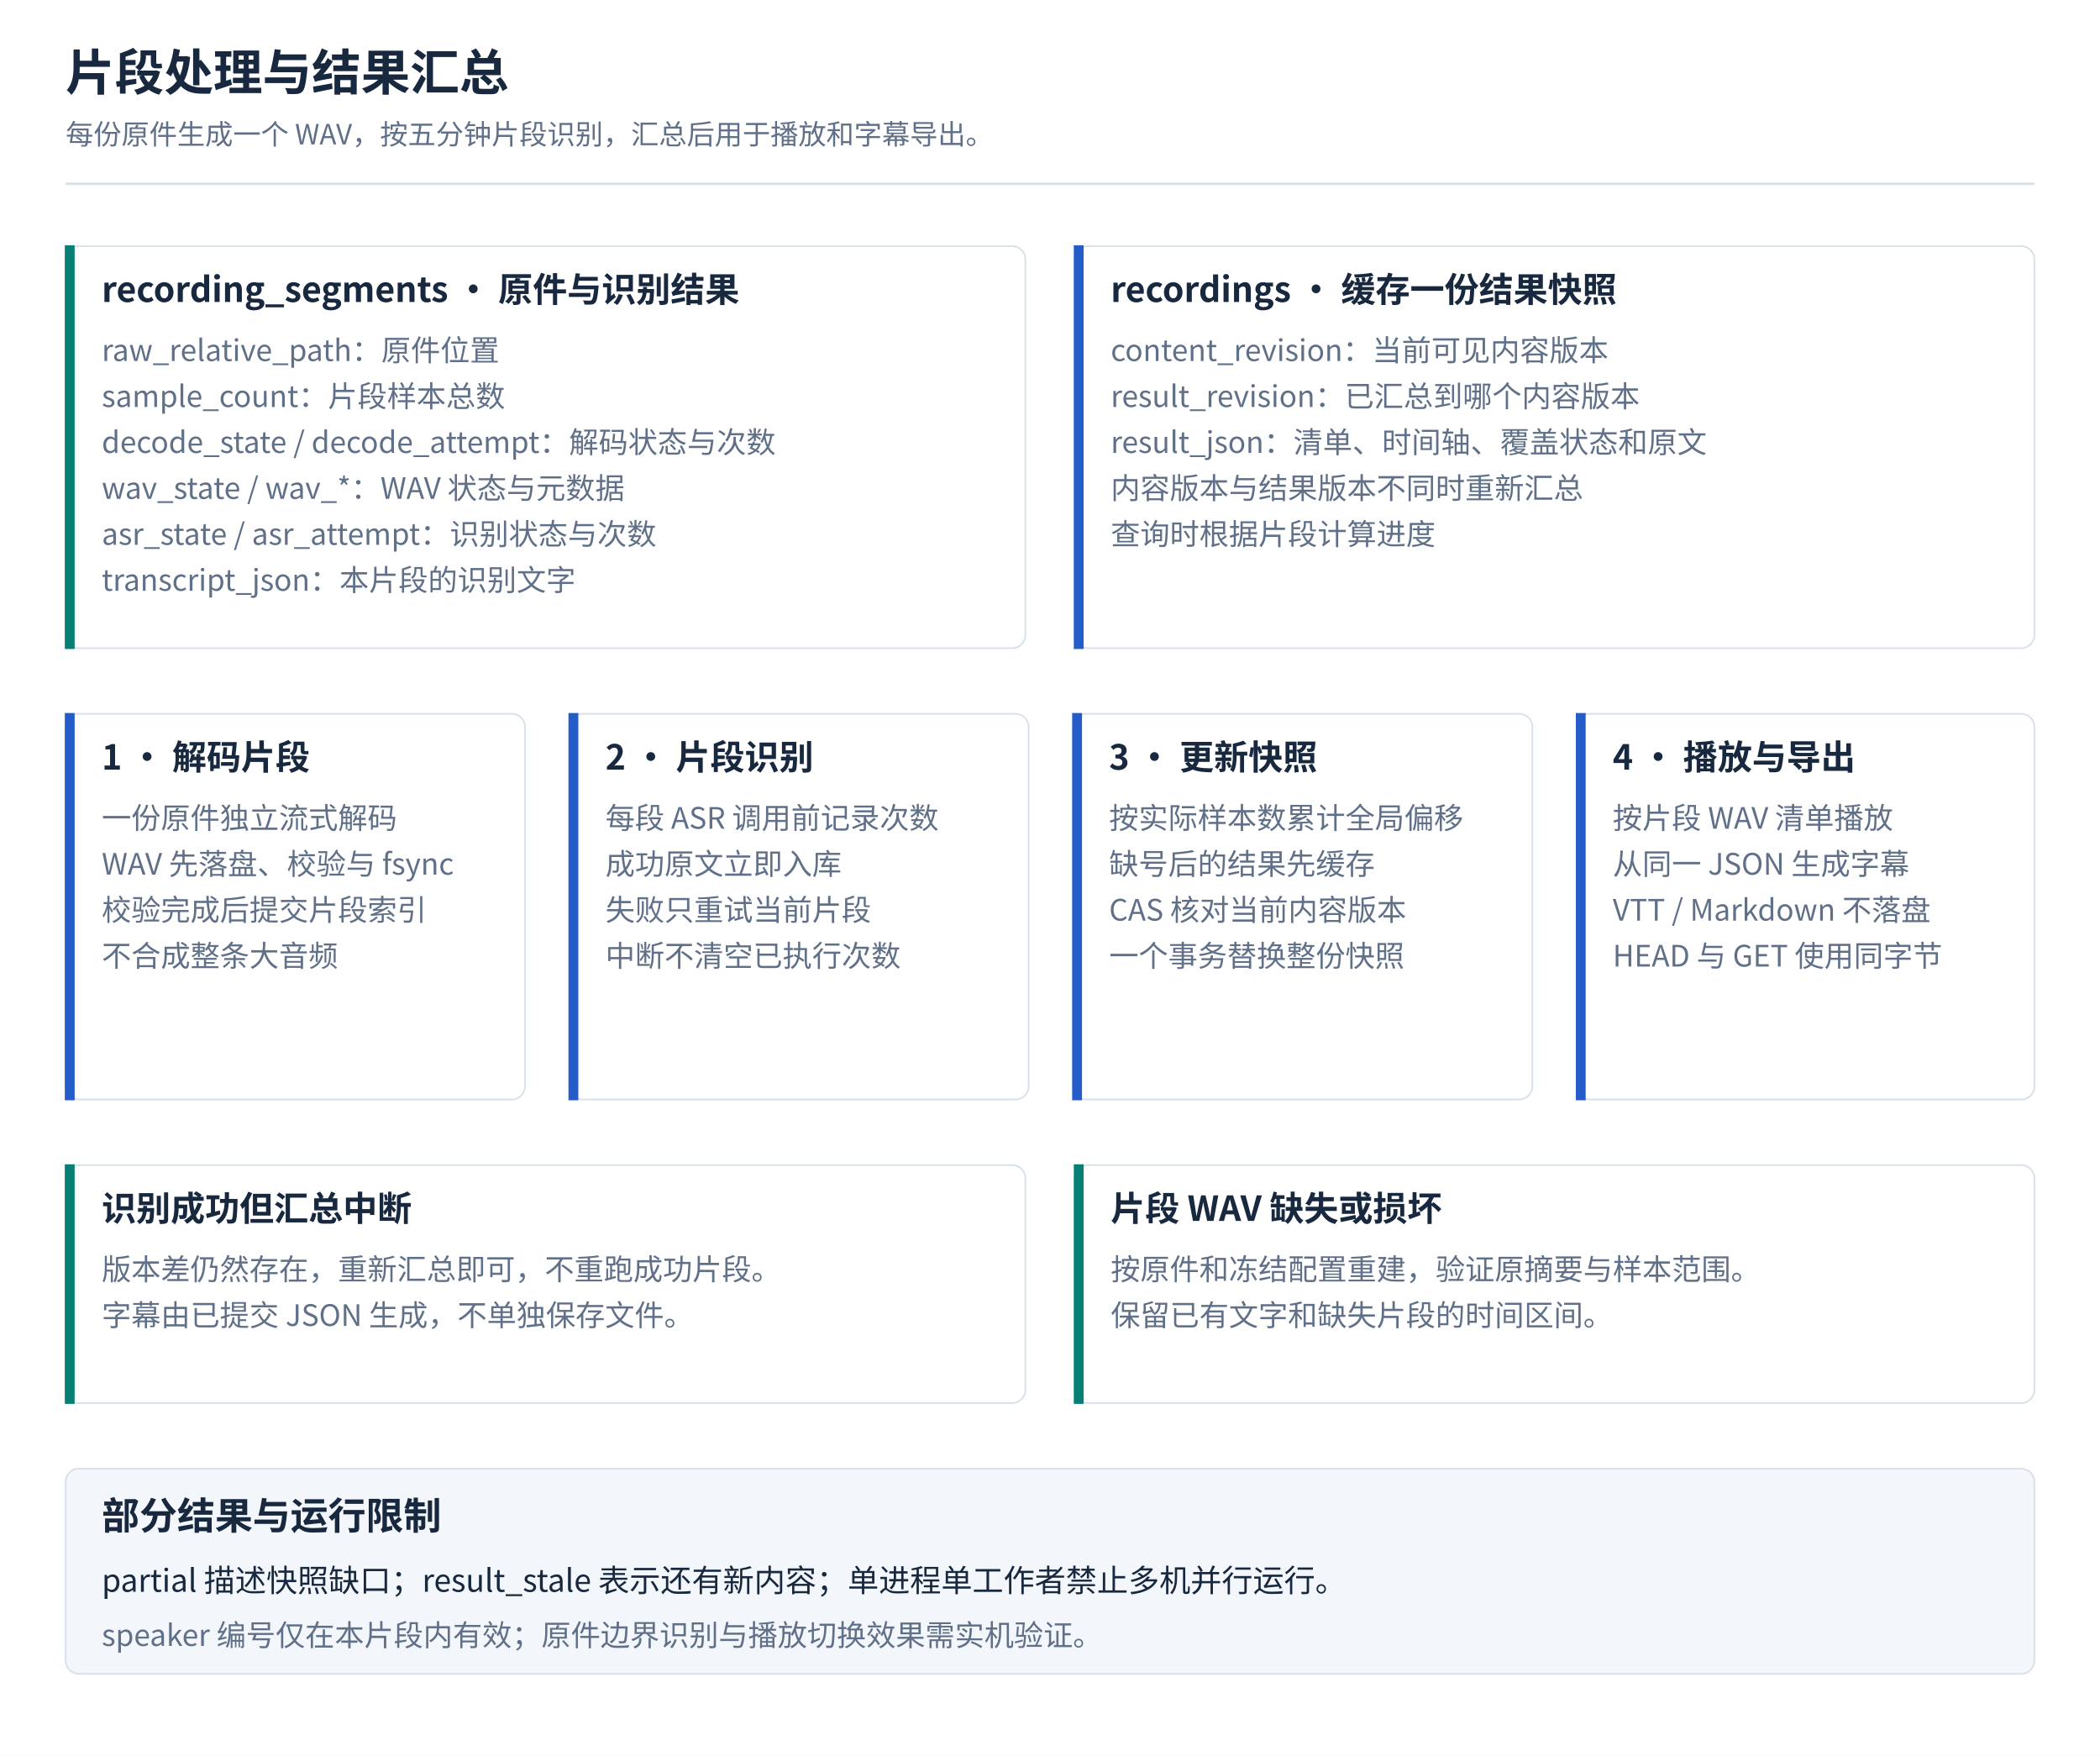
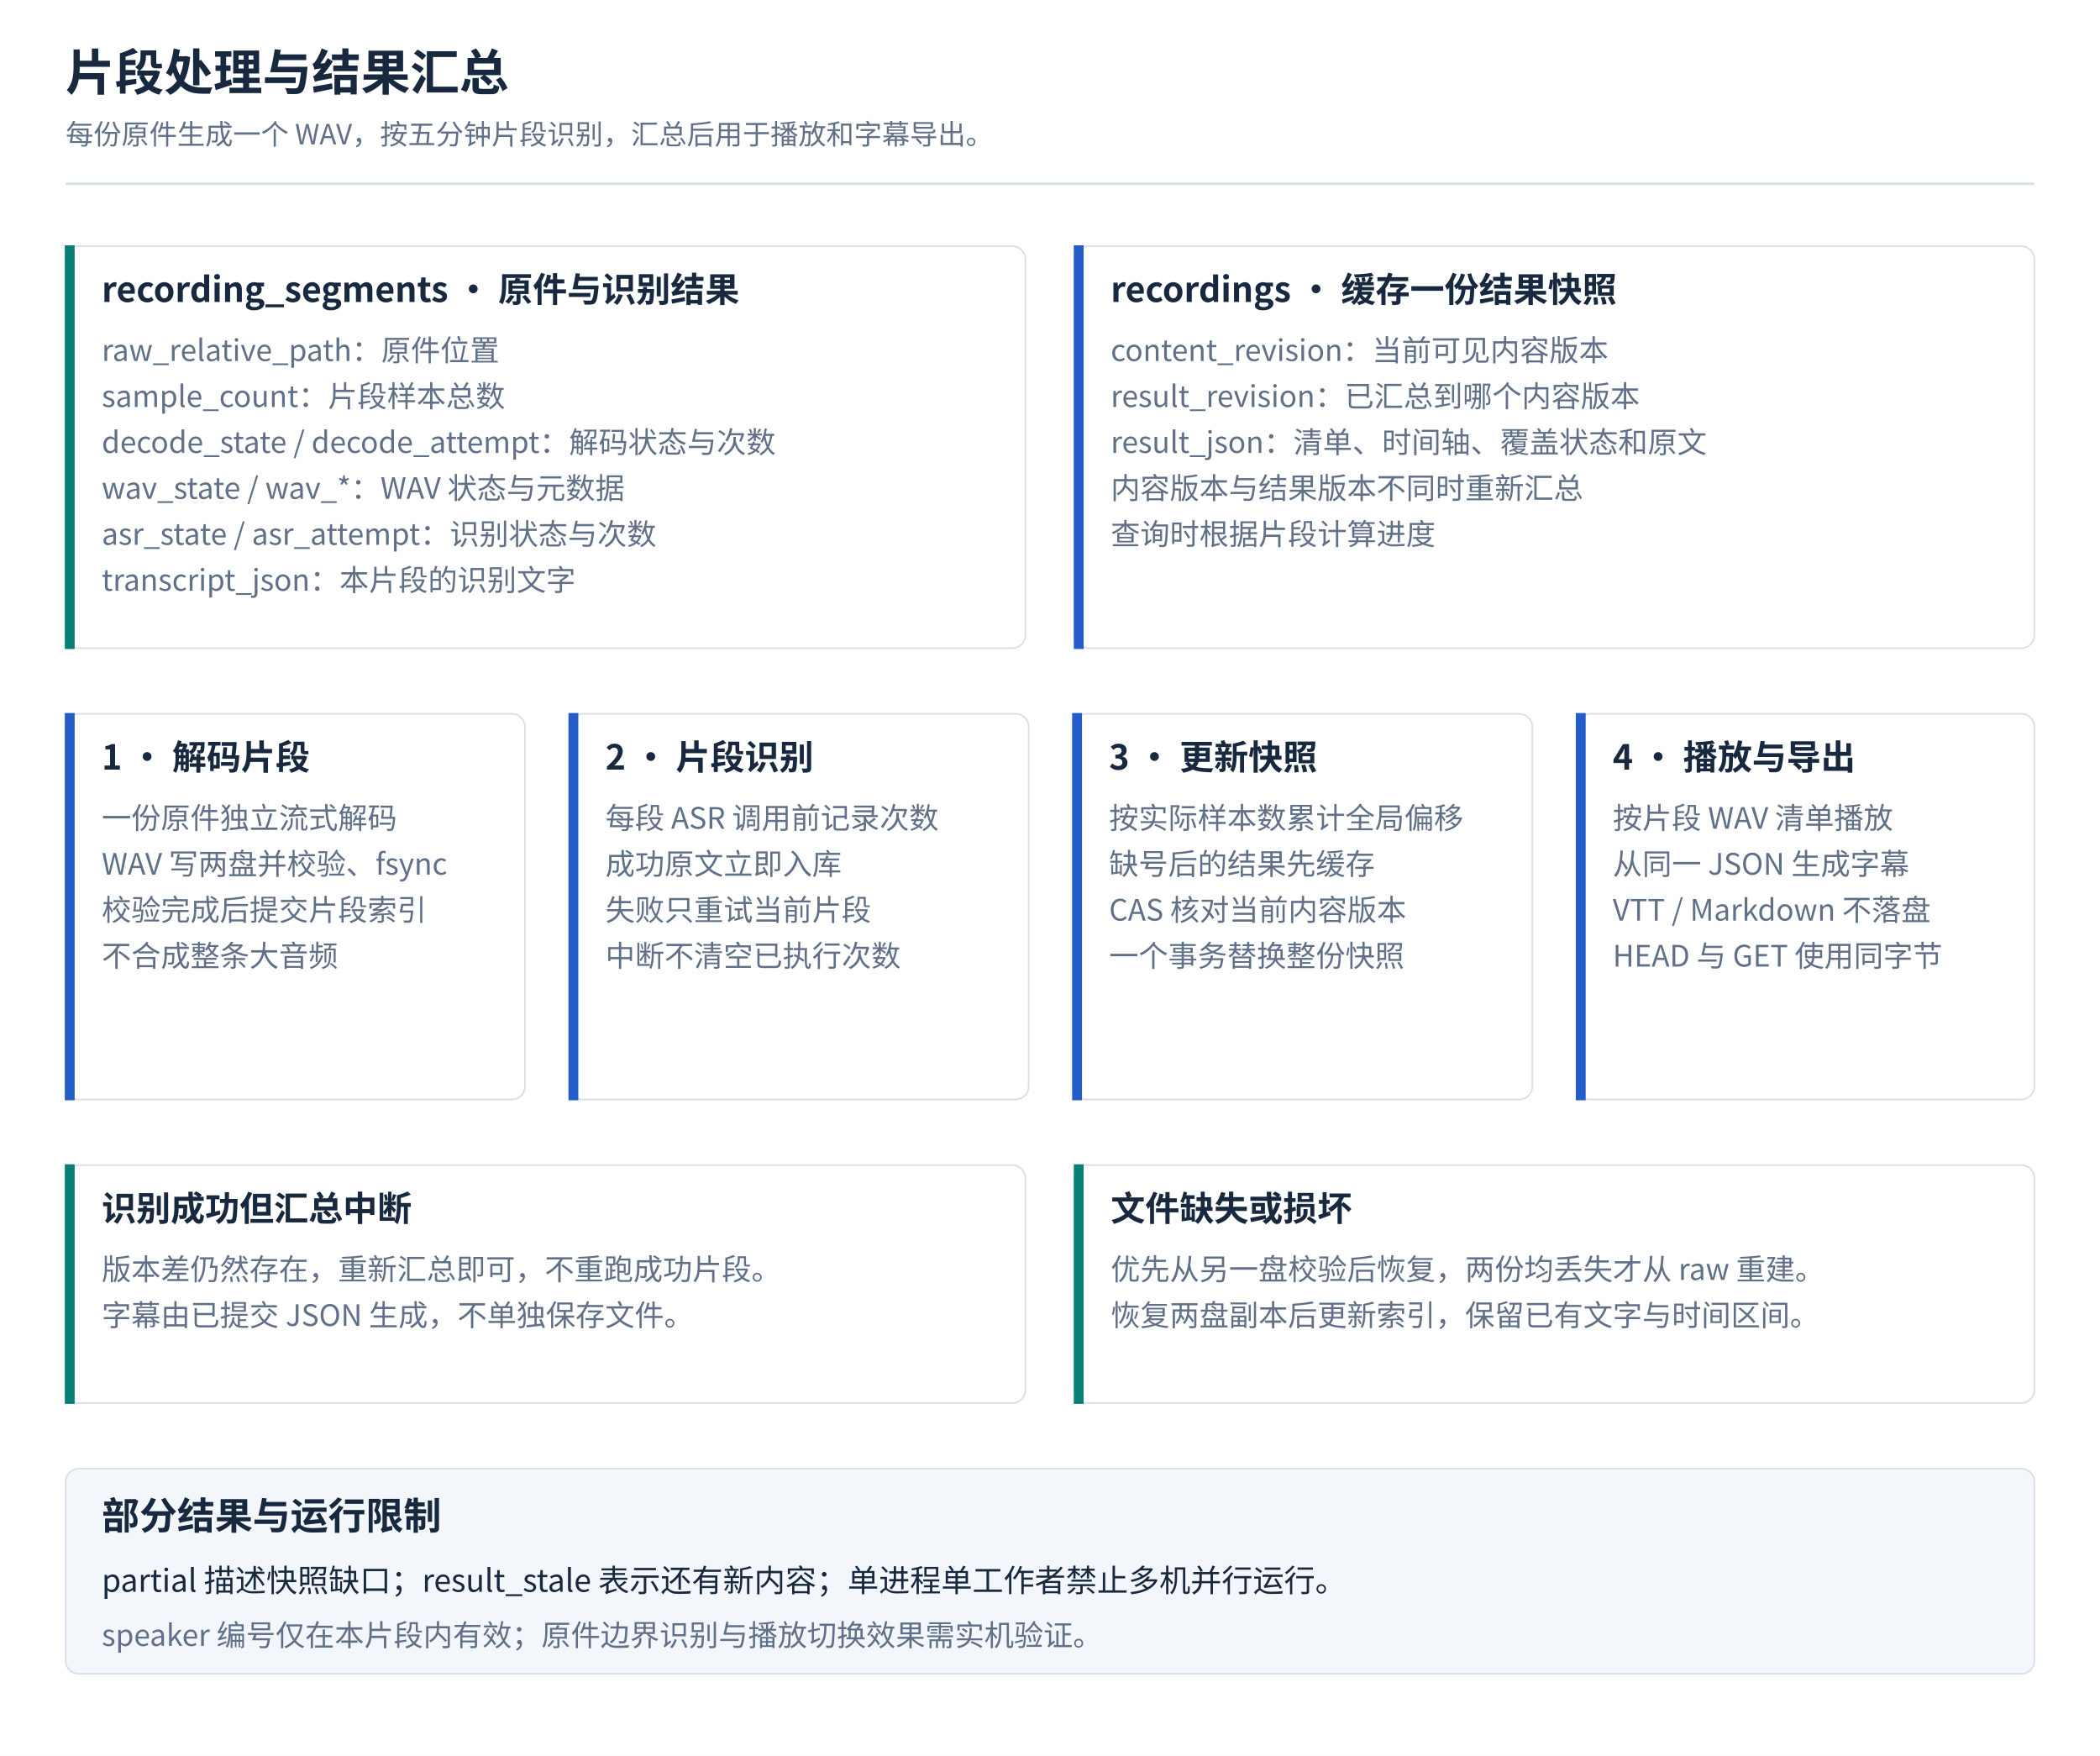
<svg xmlns="http://www.w3.org/2000/svg" width="1280" height="1070" viewBox="0 0 1280 1070">
  <rect width="1280" height="100%" fill="white" />
  <g font-family="PingFang SC,Microsoft YaHei,Noto Sans CJK SC,Arial,sans-serif">
    <text x="40" y="55" font-size="30" font-weight="600" fill="#17283f">片段处理与结果汇总</text>
    <text x="40" y="88" font-size="17" font-weight="400" fill="#607088">每份原件生成一个 WAV，按五分钟片段识别，汇总后用于播放和字幕导出。</text>
    <line x1="40" y1="112" x2="1240" y2="112" stroke="#d8e0ea" stroke-width="1.5" />
    <rect x="40" y="150" width="585" height="245" rx="8" fill="white" stroke="#d8e0ea" />
    <rect x="40" y="150" width="5" height="245" rx="0" fill="#087f74" stroke="#087f74" />
    <text x="62" y="184" font-size="21" font-weight="600" fill="#17283f">recording_segments · 原件与识别结果</text>
    <text x="62" y="220" font-size="18" font-weight="400" fill="#607088">raw_relative_path：原件位置</text>
    <text x="62" y="248" font-size="18" font-weight="400" fill="#607088">sample_count：片段样本总数</text>
    <text x="62" y="276" font-size="18" font-weight="400" fill="#607088">decode_state / decode_attempt：解码状态与次数</text>
    <text x="62" y="304" font-size="18" font-weight="400" fill="#607088">wav_state / wav_*：WAV 状态与元数据</text>
    <text x="62" y="332" font-size="18" font-weight="400" fill="#607088">asr_state / asr_attempt：识别状态与次数</text>
    <text x="62" y="360" font-size="18" font-weight="400" fill="#607088">transcript_json：本片段的识别文字</text>
    <rect x="655" y="150" width="585" height="245" rx="8" fill="white" stroke="#d8e0ea" />
    <rect x="655" y="150" width="5" height="245" rx="0" fill="#245cca" stroke="#245cca" />
    <text x="677" y="184" font-size="21" font-weight="600" fill="#17283f">recordings · 缓存一份结果快照</text>
    <text x="677" y="220" font-size="18" font-weight="400" fill="#607088">content_revision：当前可见内容版本</text>
    <text x="677" y="248" font-size="18" font-weight="400" fill="#607088">result_revision：已汇总到哪个内容版本</text>
    <text x="677" y="276" font-size="18" font-weight="400" fill="#607088">result_json：清单、时间轴、覆盖状态和原文</text>
    <text x="677" y="304" font-size="18" font-weight="400" fill="#607088">内容版本与结果版本不同时重新汇总</text>
    <text x="677" y="332" font-size="18" font-weight="400" fill="#607088">查询时根据片段计算进度</text>
    <rect x="40" y="435" width="280" height="235" rx="8" fill="white" stroke="#d8e0ea" />
    <rect x="40" y="435" width="5" height="235" rx="0" fill="#245cca" stroke="#245cca" />
    <text x="62" y="469" font-size="21" font-weight="600" fill="#17283f">1 · 解码片段</text>
    <text x="62" y="505" font-size="18" font-weight="400" fill="#607088">一份原件独立流式解码</text>
-     <text x="62" y="533" font-size="18" font-weight="400" fill="#607088">WAV 先落盘、校验与 fsync</text>
+     <text x="62" y="533" font-size="18" font-weight="400" fill="#607088">WAV 写两盘并校验、fsync</text>
    <text x="62" y="561" font-size="18" font-weight="400" fill="#607088">校验完成后提交片段索引</text>
    <text x="62" y="589" font-size="18" font-weight="400" fill="#607088">不合成整条大音频</text>
    <rect x="347" y="435" width="280" height="235" rx="8" fill="white" stroke="#d8e0ea" />
    <rect x="347" y="435" width="5" height="235" rx="0" fill="#245cca" stroke="#245cca" />
    <text x="369" y="469" font-size="21" font-weight="600" fill="#17283f">2 · 片段识别</text>
    <text x="369" y="505" font-size="18" font-weight="400" fill="#607088">每段 ASR 调用前记录次数</text>
    <text x="369" y="533" font-size="18" font-weight="400" fill="#607088">成功原文立即入库</text>
    <text x="369" y="561" font-size="18" font-weight="400" fill="#607088">失败只重试当前片段</text>
    <text x="369" y="589" font-size="18" font-weight="400" fill="#607088">中断不清空已执行次数</text>
    <rect x="654" y="435" width="280" height="235" rx="8" fill="white" stroke="#d8e0ea" />
    <rect x="654" y="435" width="5" height="235" rx="0" fill="#245cca" stroke="#245cca" />
    <text x="676" y="469" font-size="21" font-weight="600" fill="#17283f">3 · 更新快照</text>
    <text x="676" y="505" font-size="18" font-weight="400" fill="#607088">按实际样本数累计全局偏移</text>
    <text x="676" y="533" font-size="18" font-weight="400" fill="#607088">缺号后的结果先缓存</text>
    <text x="676" y="561" font-size="18" font-weight="400" fill="#607088">CAS 核对当前内容版本</text>
    <text x="676" y="589" font-size="18" font-weight="400" fill="#607088">一个事务替换整份快照</text>
    <rect x="961" y="435" width="279" height="235" rx="8" fill="white" stroke="#d8e0ea" />
    <rect x="961" y="435" width="5" height="235" rx="0" fill="#245cca" stroke="#245cca" />
    <text x="983" y="469" font-size="21" font-weight="600" fill="#17283f">4 · 播放与导出</text>
    <text x="983" y="505" font-size="18" font-weight="400" fill="#607088">按片段 WAV 清单播放</text>
    <text x="983" y="533" font-size="18" font-weight="400" fill="#607088">从同一 JSON 生成字幕</text>
    <text x="983" y="561" font-size="18" font-weight="400" fill="#607088">VTT / Markdown 不落盘</text>
    <text x="983" y="589" font-size="18" font-weight="400" fill="#607088">HEAD 与 GET 使用同字节</text>
    <rect x="40" y="710" width="585" height="145" rx="8" fill="white" stroke="#d8e0ea" />
    <rect x="40" y="710" width="5" height="145" rx="0" fill="#087f74" stroke="#087f74" />
    <text x="62" y="744" font-size="21" font-weight="600" fill="#17283f">识别成功但汇总中断</text>
    <text x="62" y="780" font-size="18" font-weight="400" fill="#607088">版本差仍然存在，重新汇总即可，不重跑成功片段。</text>
    <text x="62" y="808" font-size="18" font-weight="400" fill="#607088">字幕由已提交 JSON 生成，不单独保存文件。</text>
    <rect x="655" y="710" width="585" height="145" rx="8" fill="white" stroke="#d8e0ea" />
    <rect x="655" y="710" width="5" height="145" rx="0" fill="#087f74" stroke="#087f74" />
-     <text x="677" y="744" font-size="21" font-weight="600" fill="#17283f">片段 WAV 缺失或损坏</text>
-     <text x="677" y="780" font-size="18" font-weight="400" fill="#607088">按原件和冻结配置重建，验证原摘要与样本范围。</text>
-     <text x="677" y="808" font-size="18" font-weight="400" fill="#607088">保留已有文字和缺失片段的时间区间。</text>
+     <text x="677" y="744" font-size="21" font-weight="600" fill="#17283f">文件缺失或损坏</text>
+     <text x="677" y="780" font-size="18" font-weight="400" fill="#607088">优先从另一盘校验后恢复，两份均丢失才从 raw 重建。</text>
+     <text x="677" y="808" font-size="18" font-weight="400" fill="#607088">恢复两盘副本后更新索引，保留已有文字与时间区间。</text>
    <rect x="40" y="895" width="1200" height="125" rx="8" fill="#f3f6fa" stroke="#d8e0ea" />
    <text x="62" y="932" font-size="23" font-weight="600" fill="#17283f">部分结果与运行限制</text>
    <text x="62" y="970" font-size="19" font-weight="400" fill="#17283f">partial 描述快照缺口；result_stale 表示还有新内容；单进程单工作者禁止多机并行运行。</text>
    <text x="62" y="1003" font-size="18" font-weight="400" fill="#607088">speaker 编号仅在本片段内有效；原件边界识别与播放切换效果需实机验证。</text>
  </g>
</svg>
